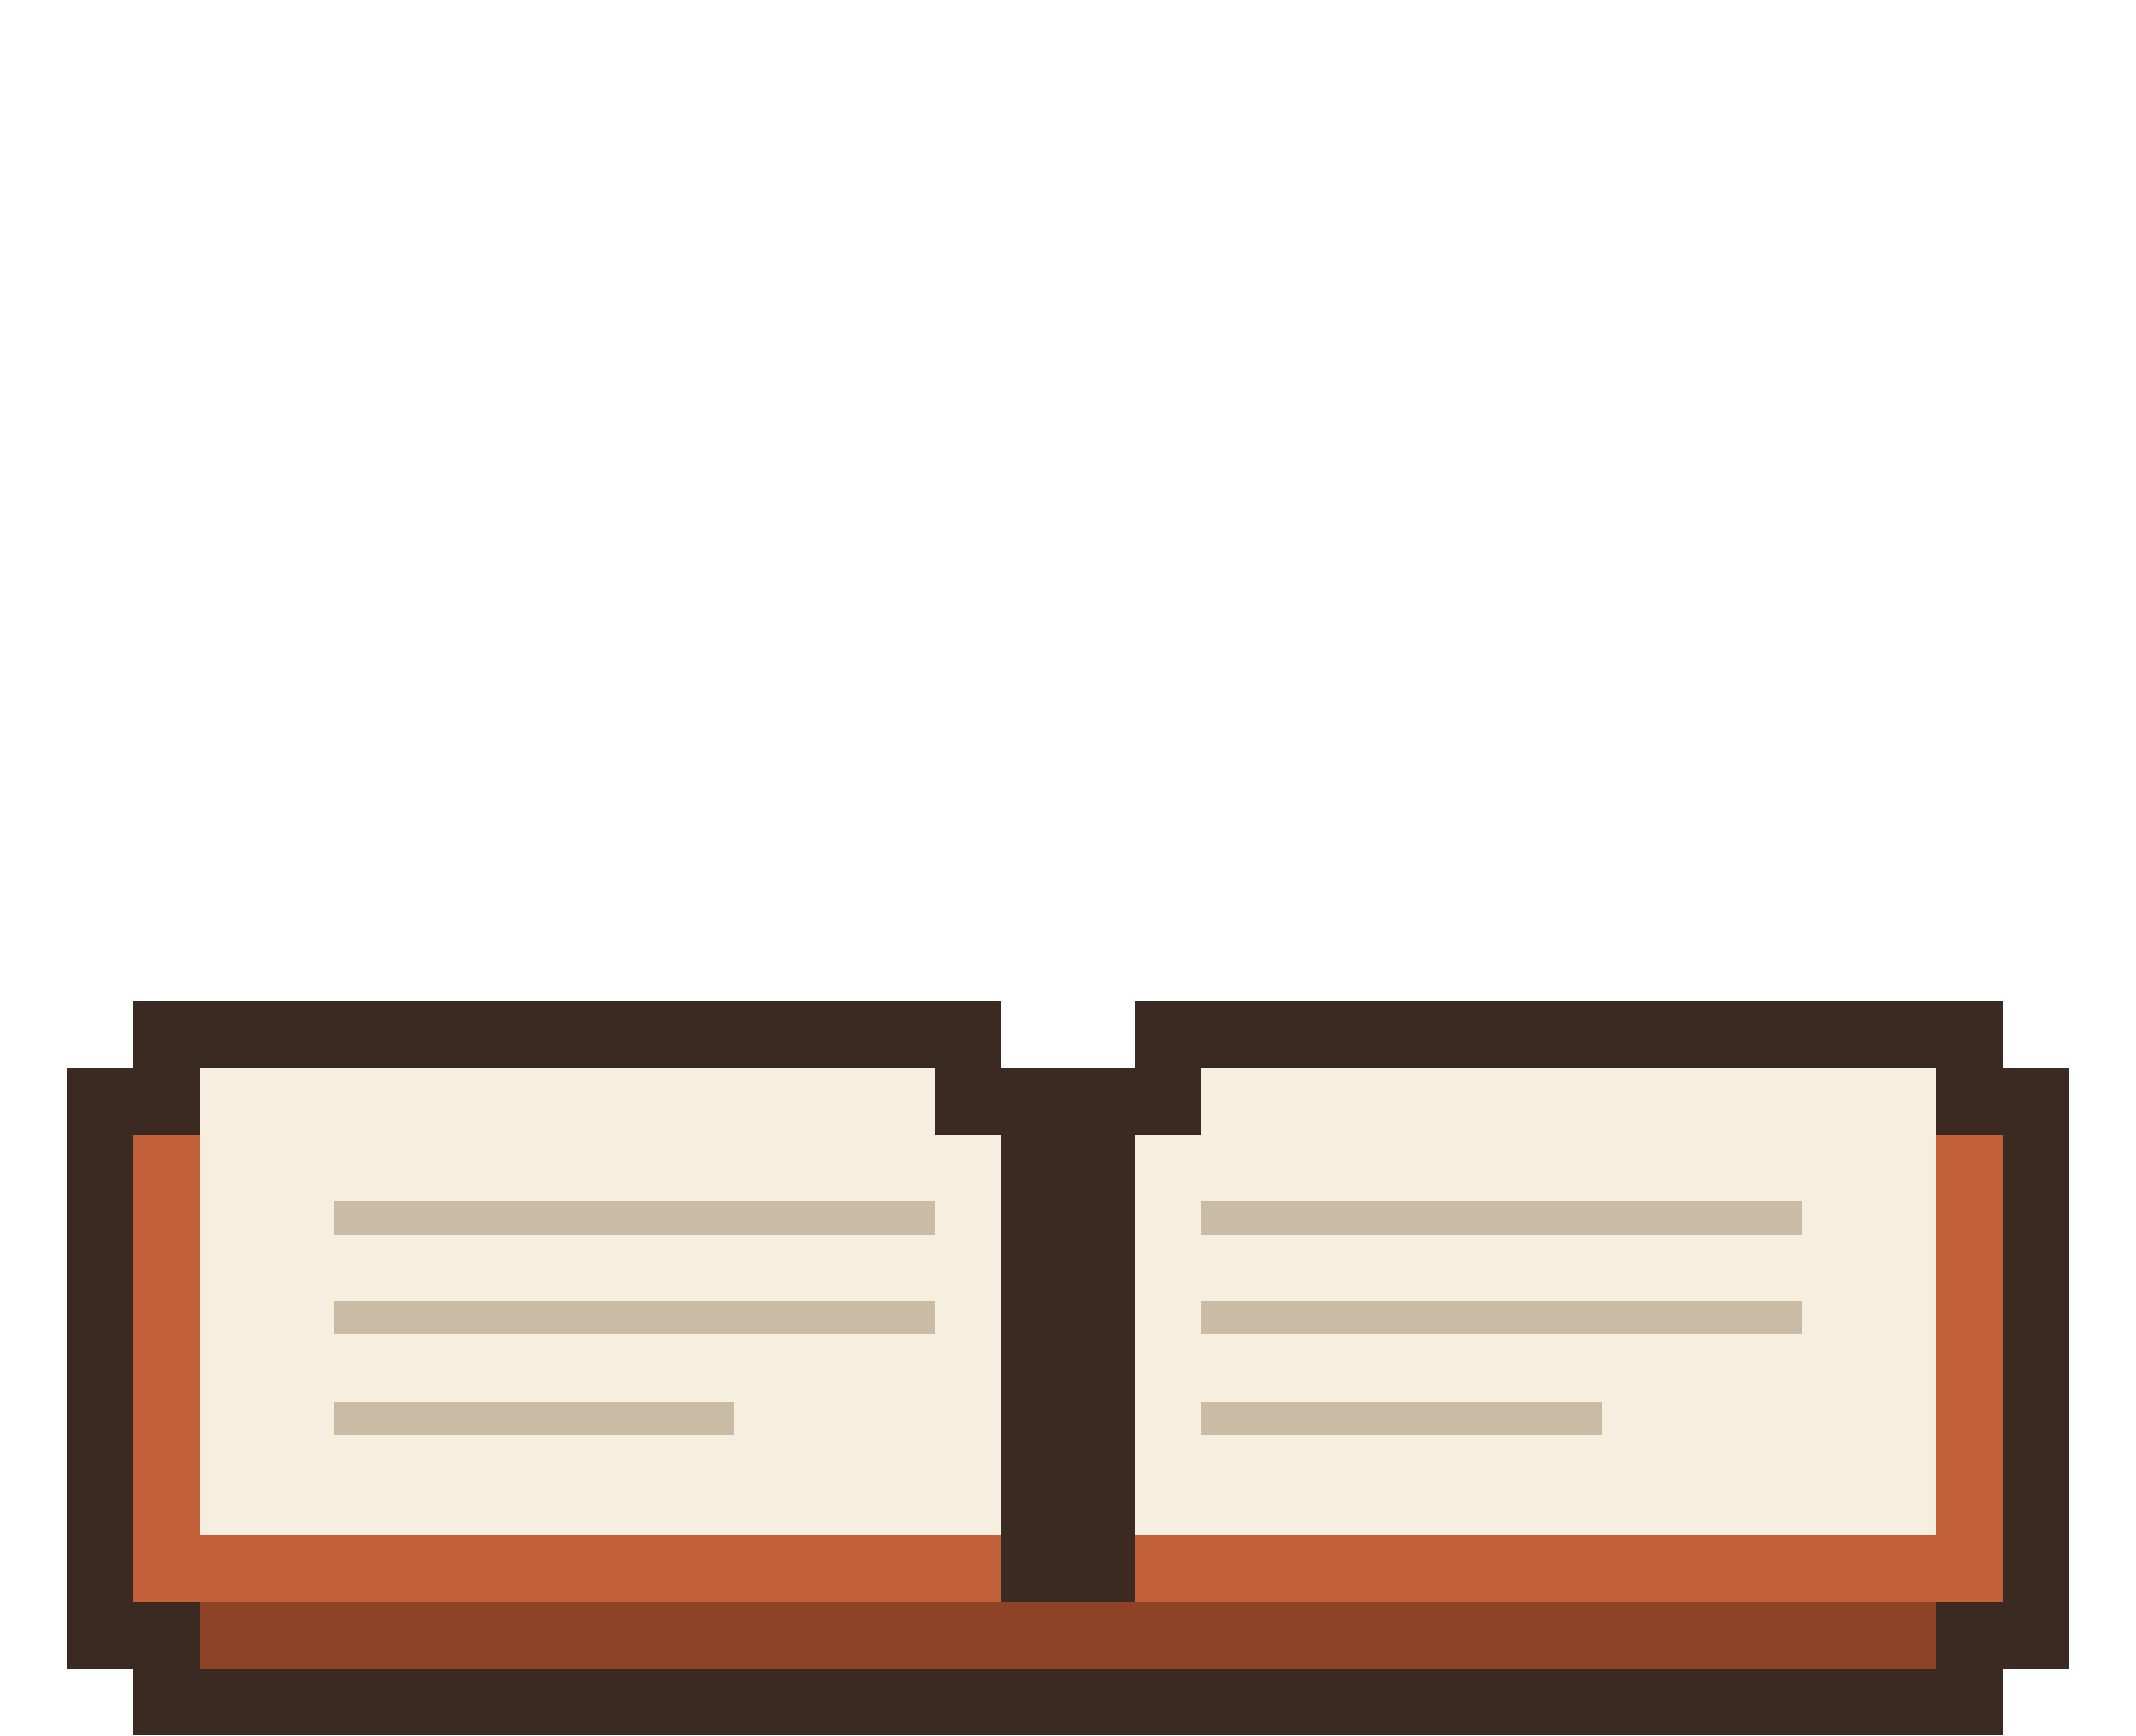
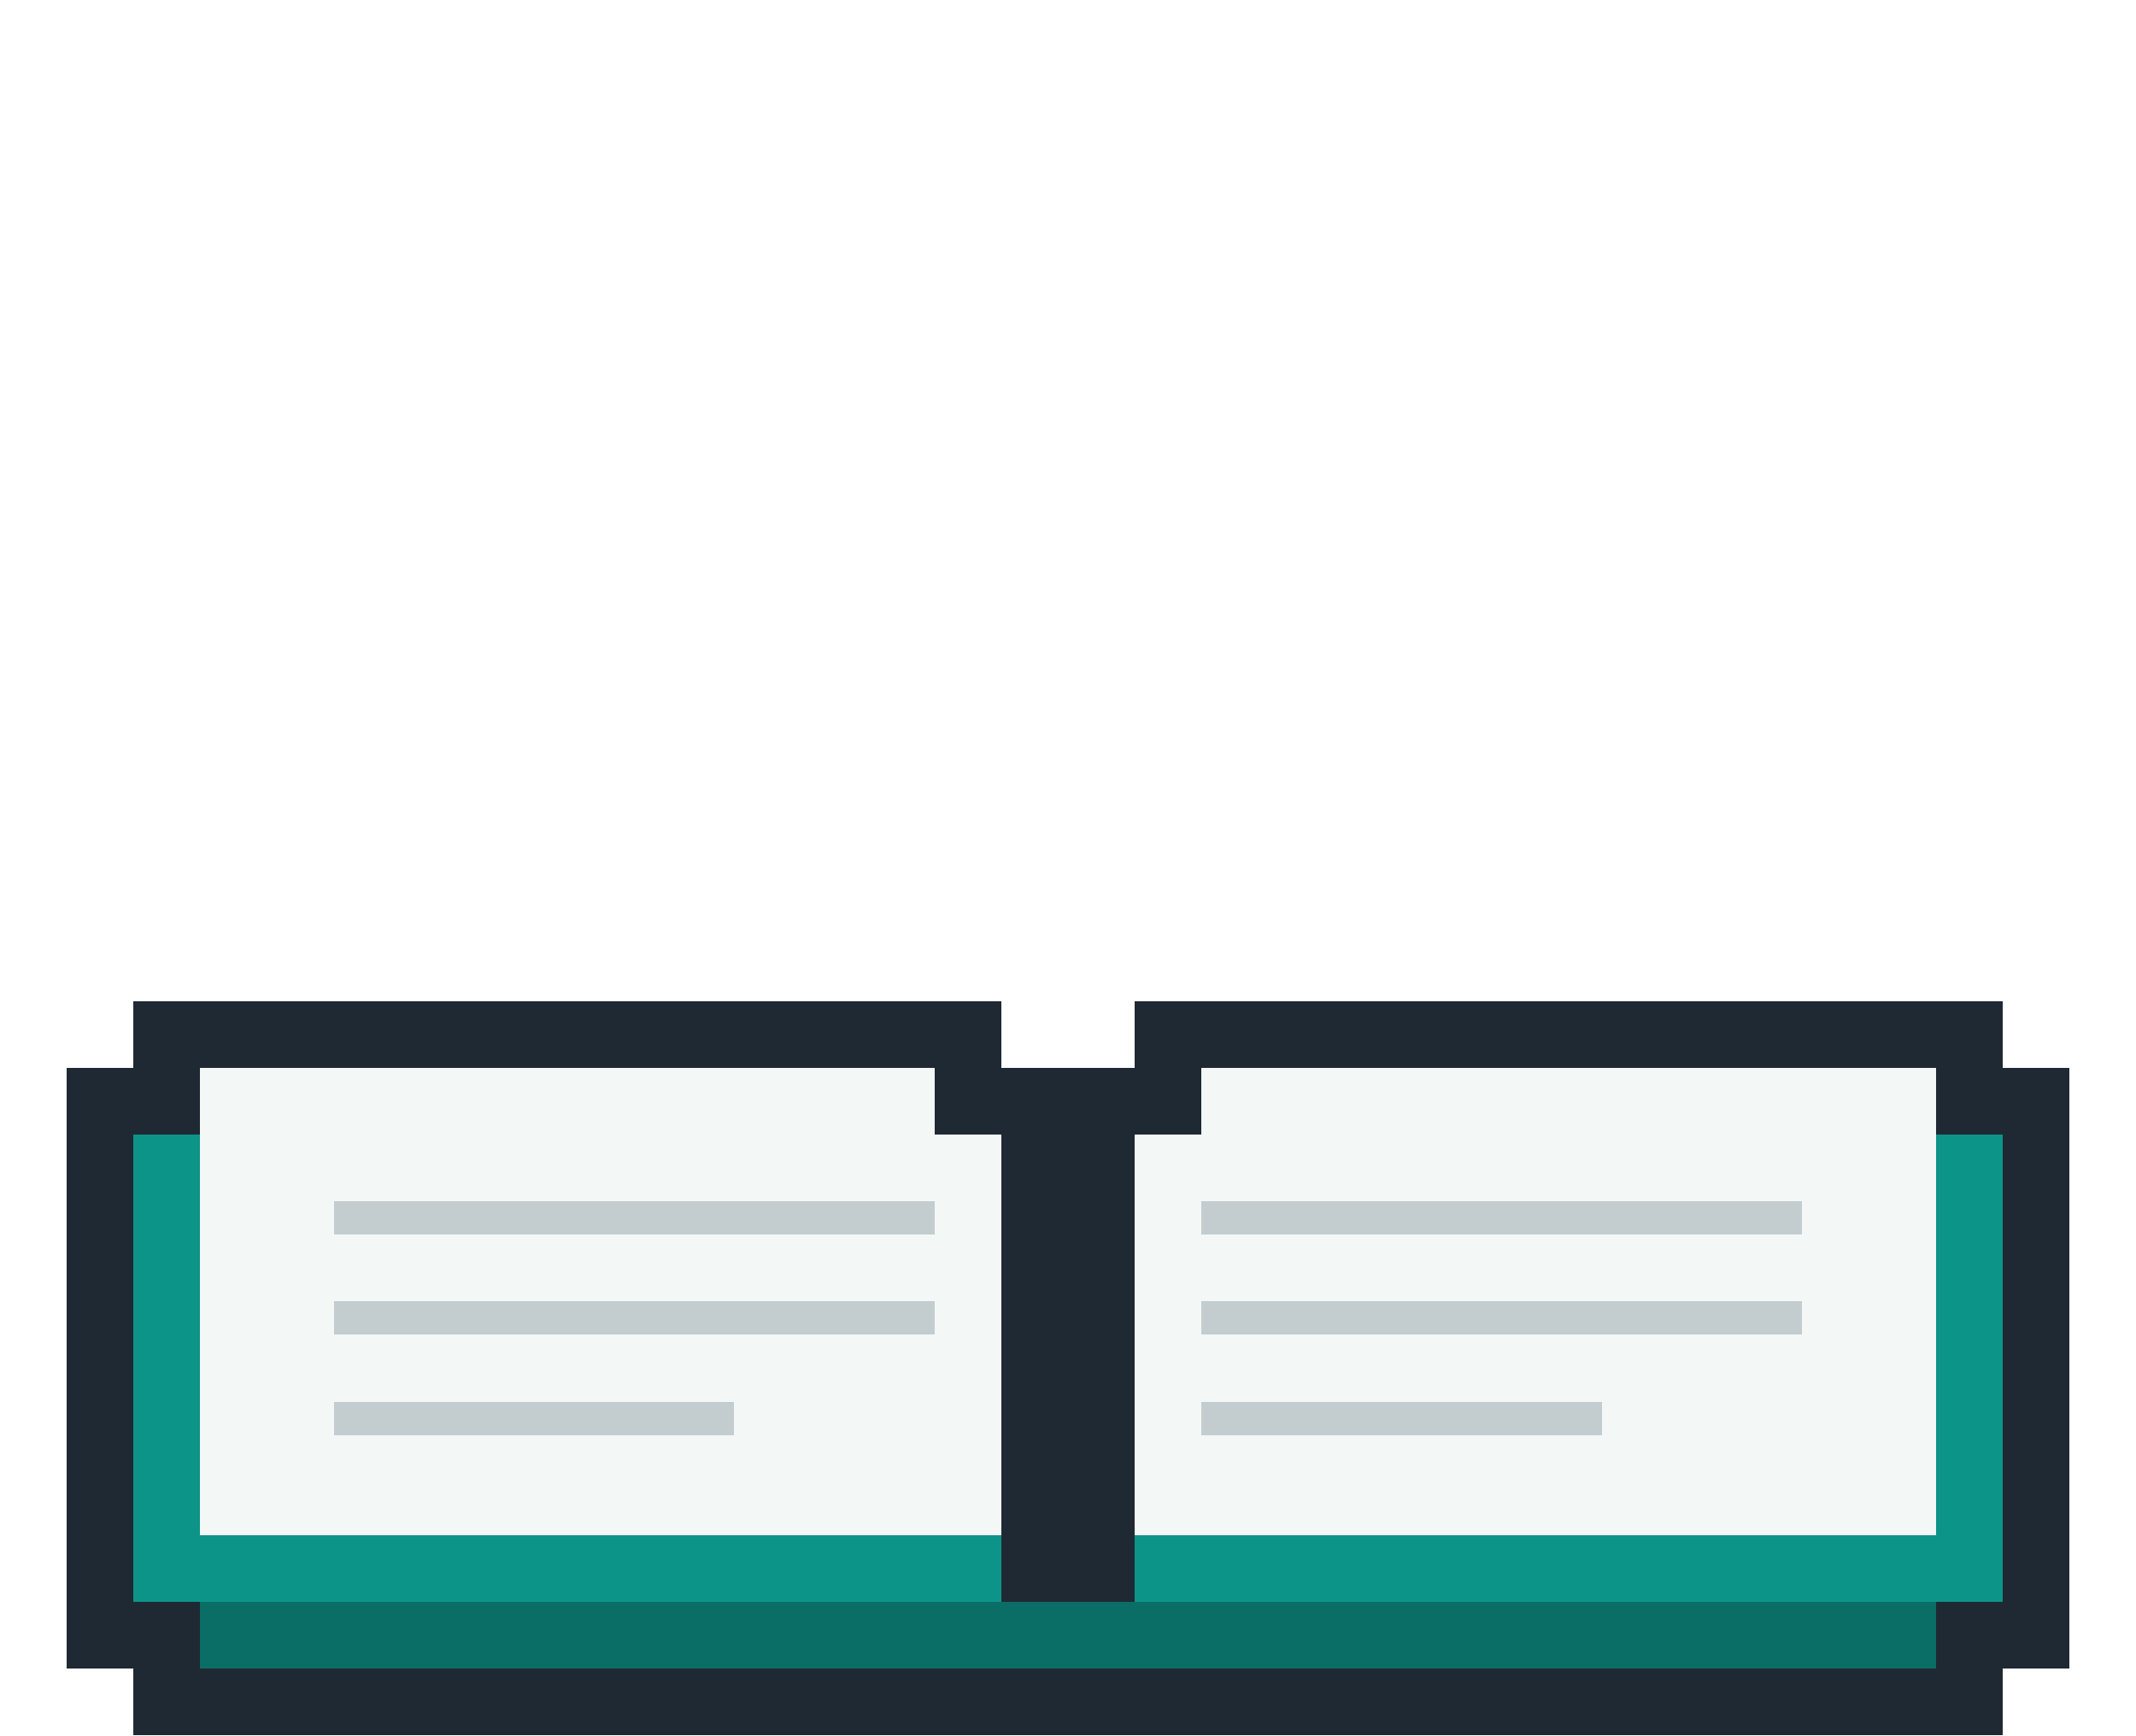
<svg xmlns="http://www.w3.org/2000/svg" viewBox="0 0 256 208" width="256" height="208" shape-rendering="crispEdges" role="img" aria-label="Pixel-art open book with sound bars bouncing above it">
-   <rect x="112" y="128" width="8" height="8" fill="#3b2a22" />
-   <rect x="136" y="128" width="8" height="8" fill="#3b2a22" />
-   <rect x="16" y="192" width="8" height="8" fill="#3b2a22" />
-   <rect x="232" y="192" width="8" height="8" fill="#3b2a22" />
-   <rect x="8" y="128" width="8" height="8" fill="#3b2a22" />
-   <rect x="240" y="128" width="8" height="8" fill="#3b2a22" />
-   <rect x="16" y="120" width="8" height="8" fill="#3b2a22" />
-   <rect x="232" y="120" width="8" height="8" fill="#3b2a22" />
-   <rect x="24" y="192" width="208" height="8" fill="#8f4326" />
-   <rect x="16" y="136" width="8" height="56" fill="#c2603a" />
-   <rect x="232" y="136" width="8" height="56" fill="#c2603a" />
-   <rect x="24" y="184" width="208" height="8" fill="#c2603a" />
-   <rect x="24" y="136" width="104" height="48" fill="#f6eedf" />
-   <rect x="24" y="128" width="88" height="8" fill="#f6eedf" />
-   <rect x="24" y="128" width="88" height="8" fill="#f6eedf" />
-   <rect x="40" y="144" width="72" height="4.0" fill="#c9bba5" />
-   <rect x="40" y="156.0" width="72" height="4.0" fill="#c9bba5" />
-   <rect x="40" y="168" width="48" height="4.0" fill="#c9bba5" />
-   <rect x="128" y="136" width="104" height="48" fill="#f6eedf" />
-   <rect x="144" y="128" width="88" height="8" fill="#f6eedf" />
-   <rect x="144" y="144" width="72" height="4.0" fill="#c9bba5" />
-   <rect x="144" y="156.0" width="72" height="4.0" fill="#c9bba5" />
-   <rect x="144" y="168" width="48" height="4.0" fill="#c9bba5" />
-   <rect x="120" y="128" width="16" height="64" fill="#3b2a22" />
-   <rect x="24" y="120" width="88" height="8" fill="#3b2a22" />
-   <rect x="144" y="120" width="88" height="8" fill="#3b2a22" />
-   <rect x="112" y="120" width="8" height="8" fill="#3b2a22" />
-   <rect x="136" y="120" width="8" height="8" fill="#3b2a22" />
-   <rect x="16" y="128" width="8" height="8" fill="#3b2a22" />
-   <rect x="232" y="128" width="8" height="8" fill="#3b2a22" />
-   <rect x="8" y="136" width="8" height="56" fill="#3b2a22" />
-   <rect x="240" y="136" width="8" height="56" fill="#3b2a22" />
-   <rect x="16" y="200" width="224" height="8" fill="#3b2a22" />
-   <rect x="8" y="192" width="8" height="8" fill="#3b2a22" />
-   <rect x="240" y="192" width="8" height="8" fill="#3b2a22" />
-   <rect x="48" width="24" fill="#e07a4f">
+   <rect x="112" y="128" width="8" height="8" fill="#1f2933" />
+   <rect x="136" y="128" width="8" height="8" fill="#1f2933" />
+   <rect x="16" y="192" width="8" height="8" fill="#1f2933" />
+   <rect x="232" y="192" width="8" height="8" fill="#1f2933" />
+   <rect x="8" y="128" width="8" height="8" fill="#1f2933" />
+   <rect x="240" y="128" width="8" height="8" fill="#1f2933" />
+   <rect x="16" y="120" width="8" height="8" fill="#1f2933" />
+   <rect x="232" y="120" width="8" height="8" fill="#1f2933" />
+   <rect x="24" y="192" width="208" height="8" fill="#0b6e66" />
+   <rect x="16" y="136" width="8" height="56" fill="#0d9488" />
+   <rect x="232" y="136" width="8" height="56" fill="#0d9488" />
+   <rect x="24" y="184" width="208" height="8" fill="#0d9488" />
+   <rect x="24" y="136" width="104" height="48" fill="#f3f7f6" />
+   <rect x="24" y="128" width="88" height="8" fill="#f3f7f6" />
+   <rect x="24" y="128" width="88" height="8" fill="#f3f7f6" />
+   <rect x="40" y="144" width="72" height="4.0" fill="#c3cdd0" />
+   <rect x="40" y="156.0" width="72" height="4.0" fill="#c3cdd0" />
+   <rect x="40" y="168" width="48" height="4.0" fill="#c3cdd0" />
+   <rect x="128" y="136" width="104" height="48" fill="#f3f7f6" />
+   <rect x="144" y="128" width="88" height="8" fill="#f3f7f6" />
+   <rect x="144" y="144" width="72" height="4.0" fill="#c3cdd0" />
+   <rect x="144" y="156.0" width="72" height="4.0" fill="#c3cdd0" />
+   <rect x="144" y="168" width="48" height="4.0" fill="#c3cdd0" />
+   <rect x="120" y="128" width="16" height="64" fill="#1f2933" />
+   <rect x="24" y="120" width="88" height="8" fill="#1f2933" />
+   <rect x="144" y="120" width="88" height="8" fill="#1f2933" />
+   <rect x="112" y="120" width="8" height="8" fill="#1f2933" />
+   <rect x="136" y="120" width="8" height="8" fill="#1f2933" />
+   <rect x="16" y="128" width="8" height="8" fill="#1f2933" />
+   <rect x="232" y="128" width="8" height="8" fill="#1f2933" />
+   <rect x="8" y="136" width="8" height="56" fill="#1f2933" />
+   <rect x="240" y="136" width="8" height="56" fill="#1f2933" />
+   <rect x="16" y="200" width="224" height="8" fill="#1f2933" />
+   <rect x="8" y="192" width="8" height="8" fill="#1f2933" />
+   <rect x="240" y="192" width="8" height="8" fill="#1f2933" />
+   <rect x="48" width="24" fill="#14b8a6">
    <animate attributeName="height" values="16;32;48;24;40;16;16" dur="1.2s" calcMode="discrete" repeatCount="indefinite" />
    <animate attributeName="y" values="104;88;72;96;80;104;104" dur="1.2s" calcMode="discrete" repeatCount="indefinite" />
  </rect>
-   <rect x="48" width="8" fill="#f3a27c">
+   <rect x="48" width="8" fill="#5eead4">
    <animate attributeName="height" values="16;32;48;24;40;16;16" dur="1.2s" calcMode="discrete" repeatCount="indefinite" />
    <animate attributeName="y" values="104;88;72;96;80;104;104" dur="1.2s" calcMode="discrete" repeatCount="indefinite" />
  </rect>
-   <rect x="80" width="24" fill="#e07a4f">
+   <rect x="80" width="24" fill="#14b8a6">
    <animate attributeName="height" values="40;56;32;64;48;32;40" dur="1.2s" calcMode="discrete" repeatCount="indefinite" />
    <animate attributeName="y" values="80;64;88;56;72;88;80" dur="1.2s" calcMode="discrete" repeatCount="indefinite" />
  </rect>
-   <rect x="80" width="8" fill="#f3a27c">
+   <rect x="80" width="8" fill="#5eead4">
    <animate attributeName="height" values="40;56;32;64;48;32;40" dur="1.2s" calcMode="discrete" repeatCount="indefinite" />
    <animate attributeName="y" values="80;64;88;56;72;88;80" dur="1.2s" calcMode="discrete" repeatCount="indefinite" />
  </rect>
-   <rect x="116.0" width="24" fill="#e07a4f">
+   <rect x="116.0" width="24" fill="#14b8a6">
    <animate attributeName="height" values="64;80;56;88;72;48;64" dur="1.2s" calcMode="discrete" repeatCount="indefinite" />
    <animate attributeName="y" values="56;40;64;32;48;72;56" dur="1.2s" calcMode="discrete" repeatCount="indefinite" />
  </rect>
-   <rect x="116.0" width="8" fill="#f3a27c">
+   <rect x="116.0" width="8" fill="#5eead4">
    <animate attributeName="height" values="64;80;56;88;72;48;64" dur="1.2s" calcMode="discrete" repeatCount="indefinite" />
    <animate attributeName="y" values="56;40;64;32;48;72;56" dur="1.2s" calcMode="discrete" repeatCount="indefinite" />
  </rect>
-   <rect x="152" width="24" fill="#e07a4f">
+   <rect x="152" width="24" fill="#14b8a6">
    <animate attributeName="height" values="32;48;64;40;56;24;32" dur="1.2s" calcMode="discrete" repeatCount="indefinite" />
    <animate attributeName="y" values="88;72;56;80;64;96;88" dur="1.2s" calcMode="discrete" repeatCount="indefinite" />
  </rect>
-   <rect x="152" width="8" fill="#f3a27c">
+   <rect x="152" width="8" fill="#5eead4">
    <animate attributeName="height" values="32;48;64;40;56;24;32" dur="1.2s" calcMode="discrete" repeatCount="indefinite" />
    <animate attributeName="y" values="88;72;56;80;64;96;88" dur="1.2s" calcMode="discrete" repeatCount="indefinite" />
  </rect>
-   <rect x="184" width="24" fill="#e07a4f">
+   <rect x="184" width="24" fill="#14b8a6">
    <animate attributeName="height" values="24;16;40;32;16;32;24" dur="1.2s" calcMode="discrete" repeatCount="indefinite" />
    <animate attributeName="y" values="96;104;80;88;104;88;96" dur="1.2s" calcMode="discrete" repeatCount="indefinite" />
  </rect>
-   <rect x="184" width="8" fill="#f3a27c">
+   <rect x="184" width="8" fill="#5eead4">
    <animate attributeName="height" values="24;16;40;32;16;32;24" dur="1.2s" calcMode="discrete" repeatCount="indefinite" />
    <animate attributeName="y" values="96;104;80;88;104;88;96" dur="1.2s" calcMode="discrete" repeatCount="indefinite" />
  </rect>
</svg>
